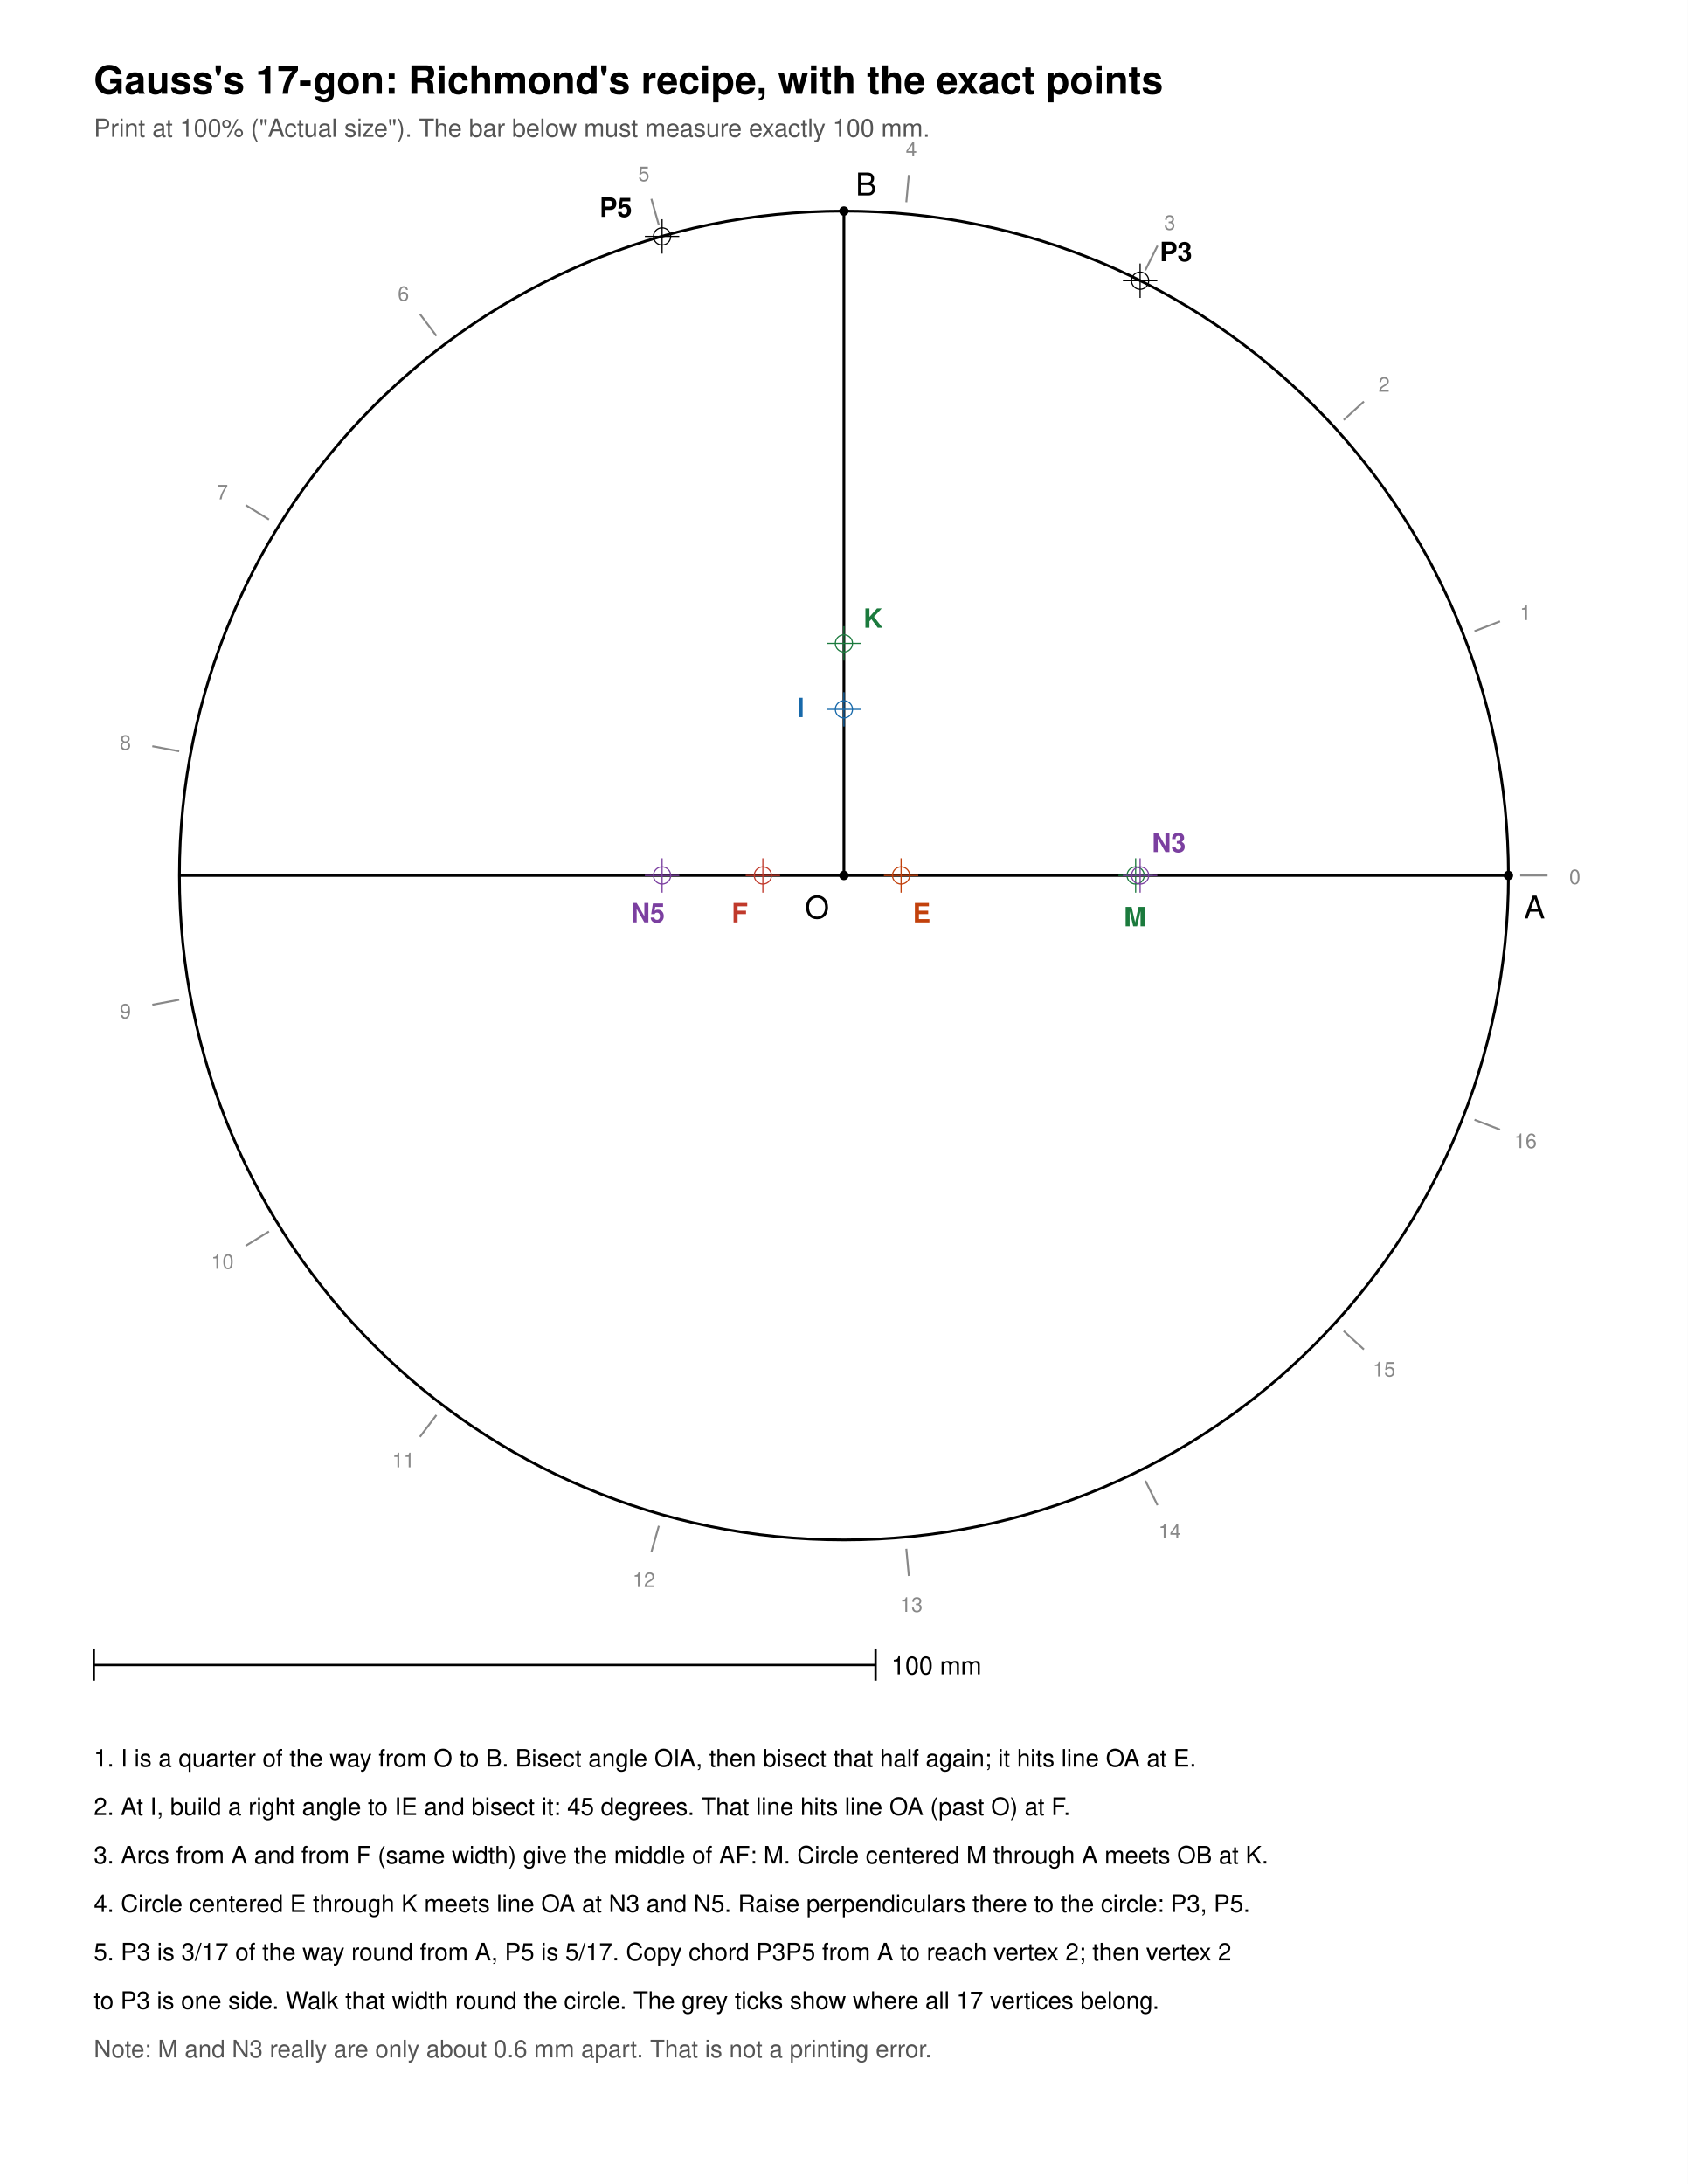
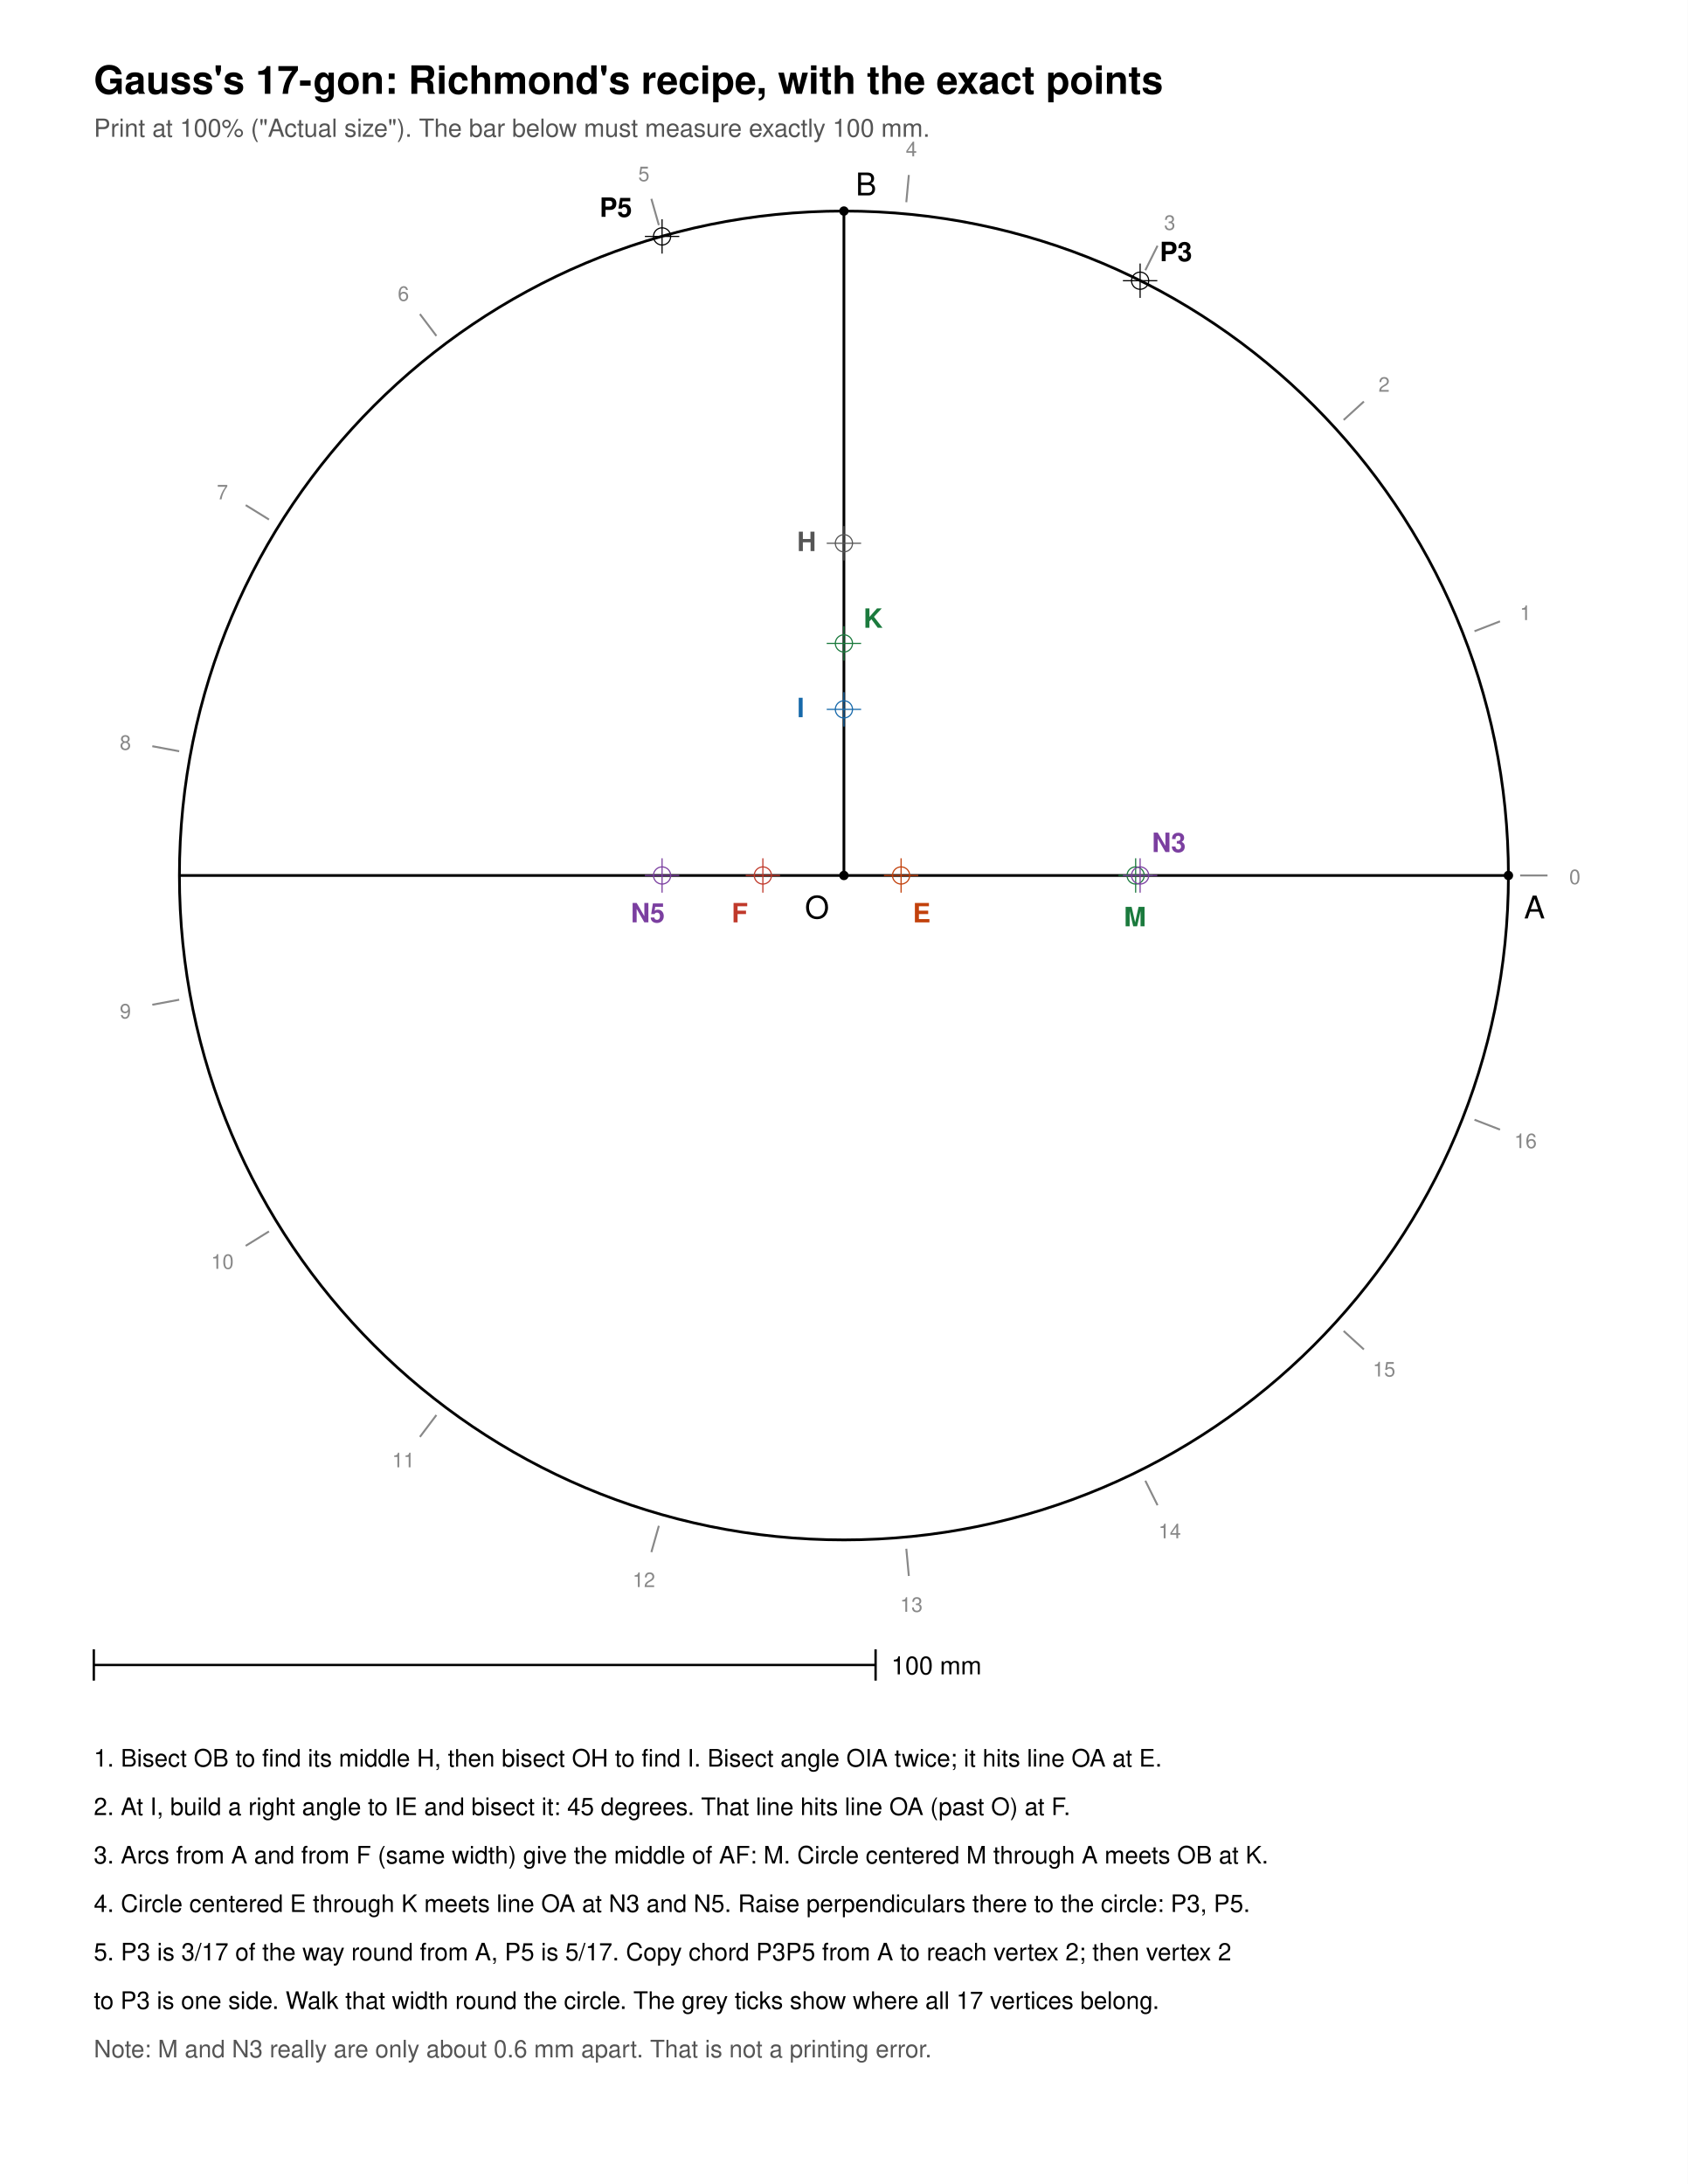
<svg xmlns="http://www.w3.org/2000/svg" width="215.9mm" height="279.4mm" viewBox="0 0 215.9 279.4" font-family="Helvetica, Arial, sans-serif">
  <rect width="215.9" height="279.4" fill="white" />
  <text x="12" y="12" font-size="5" font-weight="bold">Gauss's 17-gon: Richmond's recipe, with the exact points</text>
  <text x="12" y="17.5" font-size="3.2" fill="#555">Print at 100% ("Actual size"). The bar below must measure exactly 100 mm.</text>
  <g id="circle-and-axes" fill="none" stroke="#000" stroke-width="0.35">
    <circle cx="107.950" cy="112.000" r="85.0" />
    <line x1="22.950" y1="112.000" x2="192.950" y2="112.000" />
    <line x1="107.950" y1="112.000" x2="107.950" y2="27.000" />
  </g>
  <circle cx="107.950" cy="112.000" r="0.6" fill="#000" />
  <text x="102.950" y="117.500" font-size="4">O</text>
  <circle cx="192.950" cy="112.000" r="0.6" fill="#000" />
  <text x="194.950" y="117.500" font-size="4">A</text>
  <circle cx="107.950" cy="27.000" r="0.6" fill="#000" />
  <text x="109.450" y="25.000" font-size="4">B</text>
  <g id="key-points">
+     <g stroke="#555555" stroke-width="0.15" fill="none">
+       <line x1="105.750" y1="69.500" x2="110.150" y2="69.500" />
+       <line x1="107.950" y1="67.300" x2="107.950" y2="71.700" />
+       <circle cx="107.950" cy="69.500" r="1.1" />
+     </g>
+     <text x="101.950" y="70.500" font-size="3.4" fill="#555555" font-weight="bold">H</text>
    <g stroke="#1769aa" stroke-width="0.15" fill="none">
      <line x1="105.750" y1="90.750" x2="110.150" y2="90.750" />
      <line x1="107.950" y1="88.550" x2="107.950" y2="92.950" />
      <circle cx="107.950" cy="90.750" r="1.1" />
    </g>
    <text x="101.950" y="91.750" font-size="3.4" fill="#1769aa" font-weight="bold">I</text>
    <g stroke="#c2410c" stroke-width="0.15" fill="none">
      <line x1="113.063" y1="112.000" x2="117.463" y2="112.000" />
      <line x1="115.263" y1="109.800" x2="115.263" y2="114.200" />
      <circle cx="115.263" cy="112.000" r="1.1" />
    </g>
    <text x="116.763" y="118.000" font-size="3.4" fill="#c2410c" font-weight="bold">E</text>
    <g stroke="#c0392b" stroke-width="0.15" fill="none">
      <line x1="95.382" y1="112.000" x2="99.782" y2="112.000" />
      <line x1="97.582" y1="109.800" x2="97.582" y2="114.200" />
      <circle cx="97.582" cy="112.000" r="1.1" />
    </g>
    <text x="93.582" y="118.000" font-size="3.4" fill="#c0392b" font-weight="bold">F</text>
    <g stroke="#1b7a3d" stroke-width="0.15" fill="none">
      <line x1="143.066" y1="112.000" x2="147.466" y2="112.000" />
      <line x1="145.266" y1="109.800" x2="145.266" y2="114.200" />
      <circle cx="145.266" cy="112.000" r="1.1" />
    </g>
    <text x="143.766" y="118.500" font-size="3.4" fill="#1b7a3d" font-weight="bold">M</text>
    <g stroke="#1b7a3d" stroke-width="0.15" fill="none">
      <line x1="105.750" y1="82.313" x2="110.150" y2="82.313" />
      <line x1="107.950" y1="80.113" x2="107.950" y2="84.513" />
      <circle cx="107.950" cy="82.313" r="1.1" />
    </g>
    <text x="110.450" y="80.313" font-size="3.4" fill="#1b7a3d" font-weight="bold">K</text>
    <g stroke="#7b3fa0" stroke-width="0.15" fill="none">
      <line x1="143.638" y1="112.000" x2="148.038" y2="112.000" />
      <line x1="145.838" y1="109.800" x2="145.838" y2="114.200" />
      <circle cx="145.838" cy="112.000" r="1.1" />
    </g>
    <text x="147.338" y="109.000" font-size="3.4" fill="#7b3fa0" font-weight="bold">N3</text>
    <g stroke="#7b3fa0" stroke-width="0.15" fill="none">
      <line x1="82.489" y1="112.000" x2="86.889" y2="112.000" />
      <line x1="84.689" y1="109.800" x2="84.689" y2="114.200" />
      <circle cx="84.689" cy="112.000" r="1.1" />
    </g>
    <text x="80.689" y="118.000" font-size="3.4" fill="#7b3fa0" font-weight="bold">N5</text>
    <g stroke="#000000" stroke-width="0.15" fill="none">
      <line x1="143.638" y1="35.911" x2="148.038" y2="35.911" />
      <line x1="145.838" y1="33.711" x2="145.838" y2="38.111" />
      <circle cx="145.838" cy="35.911" r="1.1" />
    </g>
    <text x="148.338" y="33.411" font-size="3.4" fill="#000000" font-weight="bold">P3</text>
    <g stroke="#000000" stroke-width="0.15" fill="none">
      <line x1="82.489" y1="30.245" x2="86.889" y2="30.245" />
      <line x1="84.689" y1="28.045" x2="84.689" y2="32.445" />
      <circle cx="84.689" cy="30.245" r="1.1" />
    </g>
    <text x="76.689" y="27.745" font-size="3.4" fill="#000000" font-weight="bold">P5</text>
  </g>
  <g id="vertex-check-ticks" stroke="#888" stroke-width="0.25">
    <line x1="194.450" y1="112.000" x2="197.950" y2="112.000" />
    <text x="201.450" y="113.100" font-size="2.6" fill="#888" stroke="none" text-anchor="middle">0</text>
    <line x1="188.609" y1="80.753" x2="191.873" y2="79.488" />
    <text x="195.136" y="79.324" font-size="2.6" fill="#888" stroke="none" text-anchor="middle">1</text>
    <line x1="171.874" y1="53.725" x2="174.461" y2="51.367" />
    <text x="177.047" y="50.109" font-size="2.6" fill="#888" stroke="none" text-anchor="middle">2</text>
    <line x1="146.506" y1="34.568" x2="148.066" y2="31.435" />
    <text x="149.627" y="29.402" font-size="2.6" fill="#888" stroke="none" text-anchor="middle">3</text>
    <line x1="115.931" y1="25.869" x2="116.254" y2="22.384" />
    <text x="116.577" y="19.999" font-size="2.6" fill="#888" stroke="none" text-anchor="middle">4</text>
    <line x1="84.278" y1="28.802" x2="83.320" y2="25.436" />
    <text x="82.363" y="23.169" font-size="2.6" fill="#888" stroke="none" text-anchor="middle">5</text>
    <line x1="55.822" y1="42.972" x2="53.713" y2="40.178" />
    <text x="51.604" y="38.485" font-size="2.6" fill="#888" stroke="none" text-anchor="middle">6</text>
    <line x1="34.406" y1="66.464" x2="31.430" y2="64.621" />
    <text x="28.455" y="63.879" font-size="2.6" fill="#888" stroke="none" text-anchor="middle">7</text>
    <line x1="22.923" y1="96.106" x2="19.482" y2="95.463" />
    <text x="16.042" y="95.919" font-size="2.6" fill="#888" stroke="none" text-anchor="middle">8</text>
    <line x1="22.923" y1="127.894" x2="19.482" y2="128.537" />
    <text x="16.042" y="130.281" font-size="2.6" fill="#888" stroke="none" text-anchor="middle">9</text>
    <line x1="34.406" y1="157.536" x2="31.430" y2="159.379" />
    <text x="28.455" y="162.321" font-size="2.6" fill="#888" stroke="none" text-anchor="middle">10</text>
    <line x1="55.822" y1="181.028" x2="53.713" y2="183.822" />
    <text x="51.604" y="187.715" font-size="2.6" fill="#888" stroke="none" text-anchor="middle">11</text>
    <line x1="84.278" y1="195.198" x2="83.320" y2="198.564" />
    <text x="82.363" y="203.031" font-size="2.6" fill="#888" stroke="none" text-anchor="middle">12</text>
    <line x1="115.931" y1="198.131" x2="116.254" y2="201.616" />
    <text x="116.577" y="206.201" font-size="2.6" fill="#888" stroke="none" text-anchor="middle">13</text>
    <line x1="146.506" y1="189.432" x2="148.066" y2="192.565" />
    <text x="149.627" y="196.798" font-size="2.6" fill="#888" stroke="none" text-anchor="middle">14</text>
    <line x1="171.874" y1="170.275" x2="174.461" y2="172.633" />
    <text x="177.047" y="176.091" font-size="2.6" fill="#888" stroke="none" text-anchor="middle">15</text>
    <line x1="188.609" y1="143.247" x2="191.873" y2="144.512" />
    <text x="195.136" y="146.876" font-size="2.6" fill="#888" stroke="none" text-anchor="middle">16</text>
  </g>
  <g stroke="#000" stroke-width="0.3">
    <line x1="12" y1="213.0" x2="112" y2="213.0" />
    <line x1="12" y1="211.0" x2="12" y2="215.0" />
    <line x1="112" y1="211.0" x2="112" y2="215.0" />
  </g>
  <text x="114" y="214.2" font-size="3.2">100 mm</text>
-   <text x="12" y="226.0" font-size="3.1" fill="#000">1. I is a quarter of the way from O to B. Bisect angle OIA, then bisect that half again; it hits line OA at E.</text>
+   <text x="12" y="226.0" font-size="3.1" fill="#000">1. Bisect OB to find its middle H, then bisect OH to find I. Bisect angle OIA twice; it hits line OA at E.</text>
  <text x="12" y="232.2" font-size="3.1" fill="#000">2. At I, build a right angle to IE and bisect it: 45 degrees. That line hits line OA (past O) at F.</text>
  <text x="12" y="238.4" font-size="3.1" fill="#000">3. Arcs from A and from F (same width) give the middle of AF: M. Circle centered M through A meets OB at K.</text>
  <text x="12" y="244.6" font-size="3.1" fill="#000">4. Circle centered E through K meets line OA at N3 and N5. Raise perpendiculars there to the circle: P3, P5.</text>
  <text x="12" y="250.8" font-size="3.1" fill="#000">5. P3 is 3/17 of the way round from A, P5 is 5/17. Copy chord P3P5 from A to reach vertex 2; then vertex 2</text>
  <text x="12" y="257.0" font-size="3.1" fill="#000">    to P3 is one side. Walk that width round the circle. The grey ticks show where all 17 vertices belong.</text>
  <text x="12" y="263.2" font-size="3.1" fill="#555">Note: M and N3 really are only about 0.6 mm apart. That is not a printing error.</text>
</svg>
